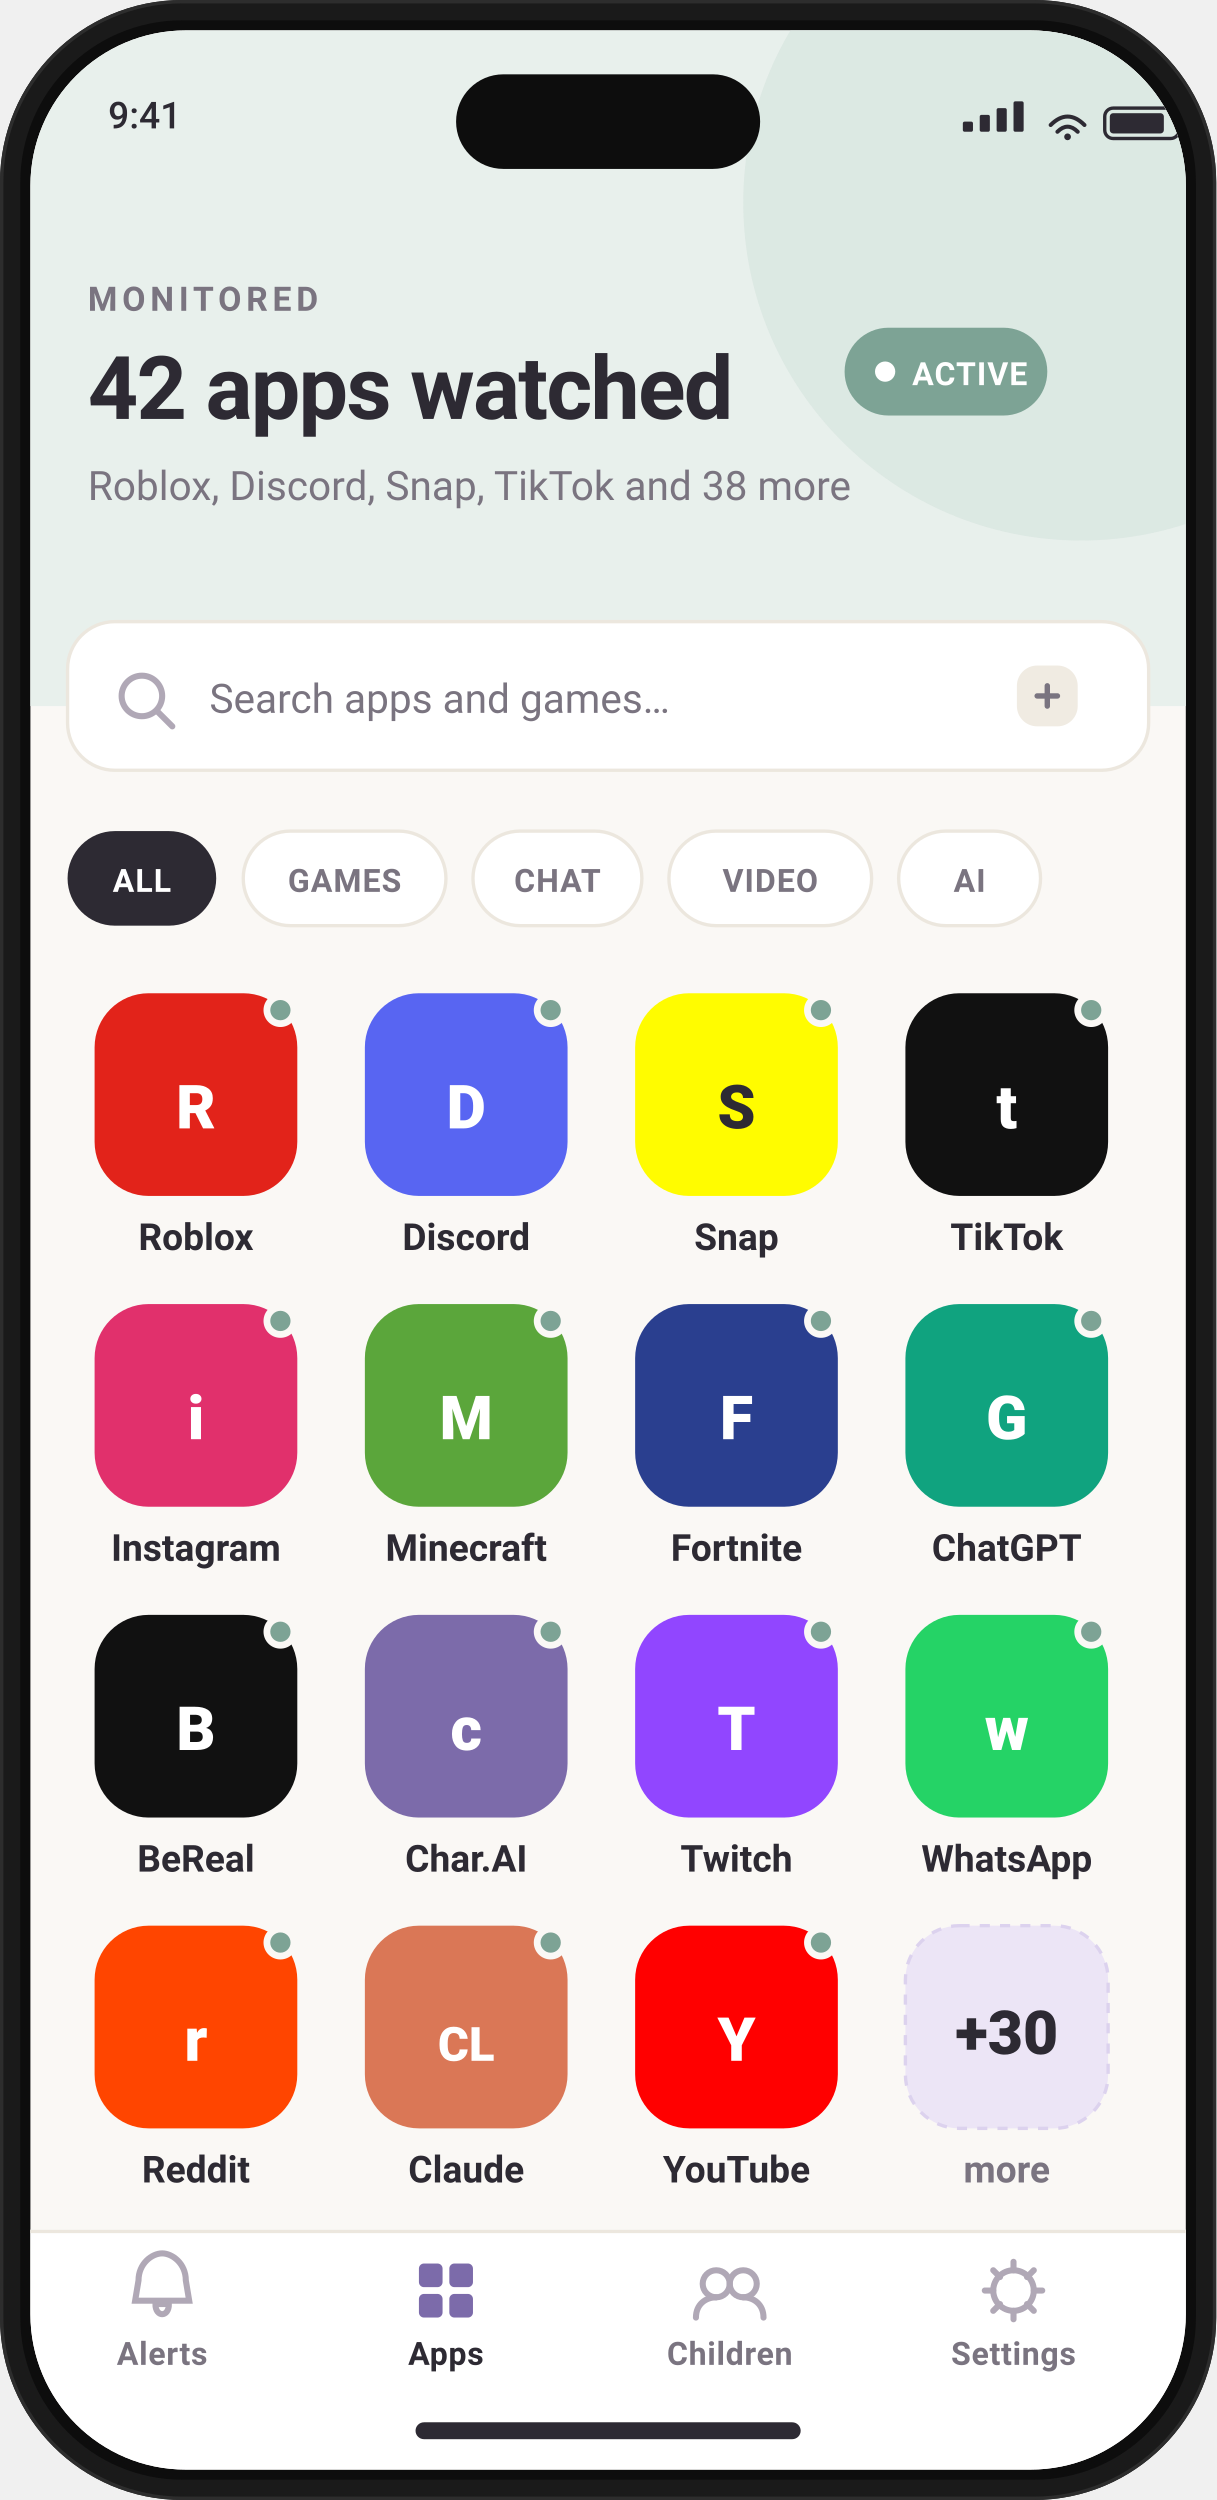
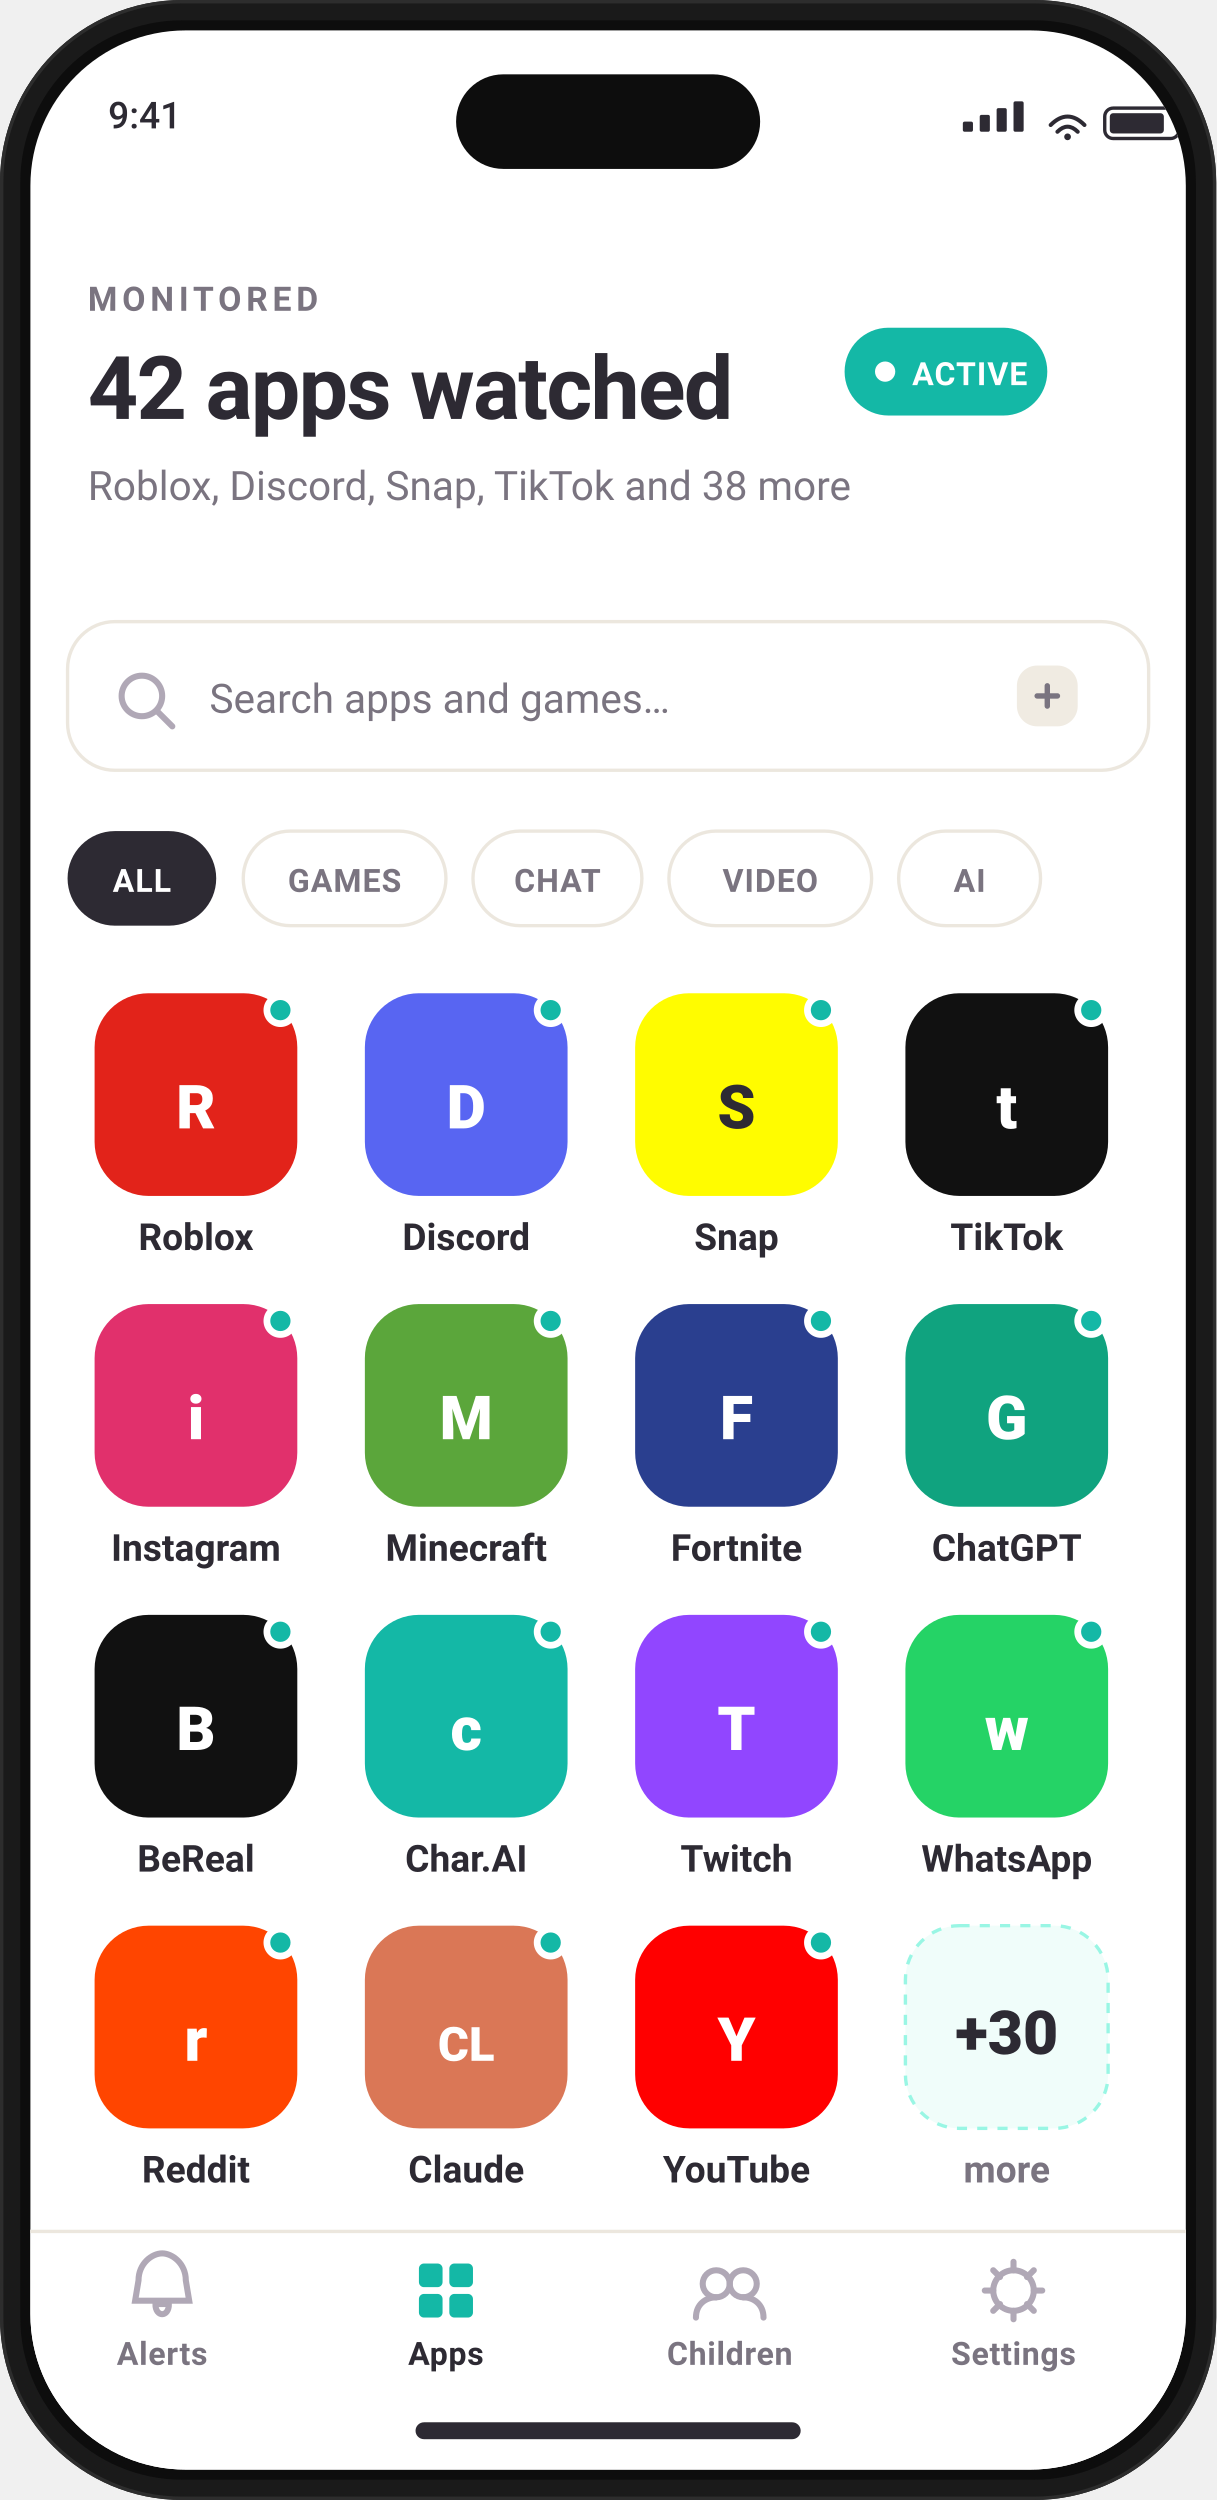
<svg xmlns="http://www.w3.org/2000/svg" viewBox="0 0 360 740" width="360" height="740">
  <style>
    text { font-family: -apple-system, BlinkMacSystemFont, "Segoe UI", Roboto, system-ui, sans-serif; fill: #2D2A33; }
    .muted { fill: #7A7480; }
    .invert { fill: #FFFFFF; }
    .h1 { font-size: 26px; font-weight: 700; letter-spacing: -0.5px; }
    .eyebrow { font-size: 10px; font-weight: 700; letter-spacing: 1.4px; }
    .body { font-size: 12px; font-weight: 400; }
    .small { font-size: 11px; font-weight: 500; }
    .label { font-size: 11px; font-weight: 600; }
    .pill { font-size: 9.5px; font-weight: 700; letter-spacing: 0.3px; }
    .tab { font-size: 9.5px; font-weight: 600; letter-spacing: 0.2px; }
    .mono { font-size: 18px; font-weight: 800; }
    .mono-sm { font-size: 14px; font-weight: 800; }
  </style>
  <defs>
    <clipPath id="screen">
      <rect x="9" y="9" width="342" height="722" rx="46" />
    </clipPath>
  </defs>
  <rect width="360" height="740" rx="54" fill="#1a1a1a" />
  <rect x="0.5" y="0.5" width="359" height="739" rx="53.5" fill="none" stroke="#2d2d2d" />
  <rect x="6" y="6" width="348" height="728" rx="48" fill="#0d0d0d" />
  <g clip-path="url(#screen)">
-     <rect x="9" y="9" width="342" height="722" fill="#FAF8F5" />
-     <rect x="9" y="9" width="342" height="200" fill="#E8F0EC" />
-     <circle cx="320" cy="60" r="100" fill="#D7E5DF" opacity="0.7" />
+     <rect x="9" y="9" width="342" height="722" fill="#FFFFFF" />
    <text x="32" y="38" class="small">9:41</text>
    <g transform="translate(285, 30)">
      <rect x="0" y="6" width="3" height="3" rx="0.5" fill="#2D2A33" />
      <rect x="5" y="4" width="3" height="5" rx="0.5" fill="#2D2A33" />
      <rect x="10" y="2" width="3" height="7" rx="0.5" fill="#2D2A33" />
      <rect x="15" y="0" width="3" height="9" rx="0.5" fill="#2D2A33" />
      <path d="M26,7 Q31,2 36,7 M28,9 Q31,6 34,9" fill="none" stroke="#2D2A33" stroke-width="1.2" stroke-linecap="round" />
      <circle cx="31" cy="10.5" r="1" fill="#2D2A33" />
      <rect x="42" y="2" width="22" height="9" rx="2.5" fill="none" stroke="#2D2A33" stroke-width="1" />
      <rect x="64.5" y="4.5" width="1.5" height="4" rx="0.5" fill="#2D2A33" />
      <rect x="43.5" y="3.5" width="16" height="6" rx="1" fill="#2D2A33" />
    </g>
    <rect x="135" y="22" width="90" height="28" rx="14" fill="#0d0d0d" />
    <text x="26" y="92" class="eyebrow muted">MONITORED</text>
    <text x="26" y="124" class="h1">42 apps watched</text>
    <text x="26" y="148" class="body muted">Roblox, Discord, Snap, TikTok and 38 more</text>
    <g transform="translate(280, 110)">
-       <rect x="-30" y="-13" width="60" height="26" rx="13" fill="#7DA395" />
+       <rect x="-30" y="-13" width="60" height="26" rx="13" fill="#14B8A6" />
      <circle cx="-18" cy="0" r="3" fill="#FFFFFF" />
      <text x="-10" y="4" class="pill invert">ACTIVE</text>
    </g>
    <g transform="translate(20, 184)">
      <rect width="320" height="44" rx="14" fill="#FFFFFF" stroke="#ECE7DE" />
      <circle cx="22" cy="22" r="6" fill="none" stroke="#B0A8B6" stroke-width="1.8" />
      <line x1="26.5" y1="26.5" x2="31" y2="31" stroke="#B0A8B6" stroke-width="1.8" stroke-linecap="round" />
      <text x="42" y="27" class="body muted">Search apps and games…</text>
      <g transform="translate(290, 22)">
        <rect x="-9" y="-9" width="18" height="18" rx="6" fill="#F0EBE2" />
        <path d="M-3,0 L3,0 M0,-3 L0,3" stroke="#7A7480" stroke-width="1.6" stroke-linecap="round" />
      </g>
    </g>
    <g transform="translate(20, 246)">
      <g>
        <rect width="44" height="28" rx="14" fill="#2D2A33" />
        <text x="22" y="18" class="pill invert" text-anchor="middle">ALL</text>
      </g>
      <g transform="translate(52, 0)">
        <rect width="60" height="28" rx="14" fill="#FFFFFF" stroke="#ECE7DE" />
        <text x="30" y="18" class="pill muted" text-anchor="middle">GAMES</text>
      </g>
      <g transform="translate(120, 0)">
        <rect width="50" height="28" rx="14" fill="#FFFFFF" stroke="#ECE7DE" />
        <text x="25" y="18" class="pill muted" text-anchor="middle">CHAT</text>
      </g>
      <g transform="translate(178, 0)">
        <rect width="60" height="28" rx="14" fill="#FFFFFF" stroke="#ECE7DE" />
        <text x="30" y="18" class="pill muted" text-anchor="middle">VIDEO</text>
      </g>
      <g transform="translate(246, 0)">
        <rect width="42" height="28" rx="14" fill="#FFFFFF" stroke="#ECE7DE" />
        <text x="21" y="18" class="pill muted" text-anchor="middle">AI</text>
      </g>
    </g>
    <g transform="translate(28, 294)">
      <rect width="60" height="60" rx="16" fill="#E2231A" />
      <text x="30" y="40" class="mono invert" text-anchor="middle">R</text>
-       <circle cx="55" cy="5" r="5" fill="#FAF8F5" />
-       <circle cx="55" cy="5" r="3" fill="#7DA395" />
+       <circle cx="55" cy="5" r="5" fill="#FFFFFF" />
+       <circle cx="55" cy="5" r="3" fill="#14B8A6" />
      <text x="30" y="76" class="label" text-anchor="middle">Roblox</text>
    </g>
    <g transform="translate(108, 294)">
      <rect width="60" height="60" rx="16" fill="#5865F2" />
      <text x="30" y="40" class="mono invert" text-anchor="middle">D</text>
-       <circle cx="55" cy="5" r="5" fill="#FAF8F5" />
-       <circle cx="55" cy="5" r="3" fill="#7DA395" />
+       <circle cx="55" cy="5" r="5" fill="#FFFFFF" />
+       <circle cx="55" cy="5" r="3" fill="#14B8A6" />
      <text x="30" y="76" class="label" text-anchor="middle">Discord</text>
    </g>
    <g transform="translate(188, 294)">
      <rect width="60" height="60" rx="16" fill="#FFFC00" />
      <text x="30" y="40" class="mono" text-anchor="middle">S</text>
-       <circle cx="55" cy="5" r="5" fill="#FAF8F5" />
-       <circle cx="55" cy="5" r="3" fill="#7DA395" />
+       <circle cx="55" cy="5" r="5" fill="#FFFFFF" />
+       <circle cx="55" cy="5" r="3" fill="#14B8A6" />
      <text x="30" y="76" class="label" text-anchor="middle">Snap</text>
    </g>
    <g transform="translate(268, 294)">
      <rect width="60" height="60" rx="16" fill="#111111" />
      <text x="30" y="40" class="mono invert" text-anchor="middle">t</text>
-       <circle cx="55" cy="5" r="5" fill="#FAF8F5" />
-       <circle cx="55" cy="5" r="3" fill="#7DA395" />
+       <circle cx="55" cy="5" r="5" fill="#FFFFFF" />
+       <circle cx="55" cy="5" r="3" fill="#14B8A6" />
      <text x="30" y="76" class="label" text-anchor="middle">TikTok</text>
    </g>
    <g transform="translate(28, 386)">
      <rect width="60" height="60" rx="16" fill="#E1306C" />
      <text x="30" y="40" class="mono invert" text-anchor="middle">i</text>
-       <circle cx="55" cy="5" r="5" fill="#FAF8F5" />
-       <circle cx="55" cy="5" r="3" fill="#7DA395" />
+       <circle cx="55" cy="5" r="5" fill="#FFFFFF" />
+       <circle cx="55" cy="5" r="3" fill="#14B8A6" />
      <text x="30" y="76" class="label" text-anchor="middle">Instagram</text>
    </g>
    <g transform="translate(108, 386)">
      <rect width="60" height="60" rx="16" fill="#5BA63B" />
      <text x="30" y="40" class="mono invert" text-anchor="middle">M</text>
-       <circle cx="55" cy="5" r="5" fill="#FAF8F5" />
-       <circle cx="55" cy="5" r="3" fill="#7DA395" />
+       <circle cx="55" cy="5" r="5" fill="#FFFFFF" />
+       <circle cx="55" cy="5" r="3" fill="#14B8A6" />
      <text x="30" y="76" class="label" text-anchor="middle">Minecraft</text>
    </g>
    <g transform="translate(188, 386)">
      <rect width="60" height="60" rx="16" fill="#2A3F8F" />
      <text x="30" y="40" class="mono invert" text-anchor="middle">F</text>
-       <circle cx="55" cy="5" r="5" fill="#FAF8F5" />
-       <circle cx="55" cy="5" r="3" fill="#7DA395" />
+       <circle cx="55" cy="5" r="5" fill="#FFFFFF" />
+       <circle cx="55" cy="5" r="3" fill="#14B8A6" />
      <text x="30" y="76" class="label" text-anchor="middle">Fortnite</text>
    </g>
    <g transform="translate(268, 386)">
      <rect width="60" height="60" rx="16" fill="#10A37F" />
      <text x="30" y="40" class="mono invert" text-anchor="middle">G</text>
-       <circle cx="55" cy="5" r="5" fill="#FAF8F5" />
-       <circle cx="55" cy="5" r="3" fill="#7DA395" />
+       <circle cx="55" cy="5" r="5" fill="#FFFFFF" />
+       <circle cx="55" cy="5" r="3" fill="#14B8A6" />
      <text x="30" y="76" class="label" text-anchor="middle">ChatGPT</text>
    </g>
    <g transform="translate(28, 478)">
      <rect width="60" height="60" rx="16" fill="#111111" />
      <text x="30" y="40" class="mono invert" text-anchor="middle">B</text>
-       <circle cx="55" cy="5" r="5" fill="#FAF8F5" />
-       <circle cx="55" cy="5" r="3" fill="#7DA395" />
+       <circle cx="55" cy="5" r="5" fill="#FFFFFF" />
+       <circle cx="55" cy="5" r="3" fill="#14B8A6" />
      <text x="30" y="76" class="label" text-anchor="middle">BeReal</text>
    </g>
    <g transform="translate(108, 478)">
-       <rect width="60" height="60" rx="16" fill="#7C6BAA" />
+       <rect width="60" height="60" rx="16" fill="#14B8A6" />
      <text x="30" y="40" class="mono invert" text-anchor="middle">c</text>
-       <circle cx="55" cy="5" r="5" fill="#FAF8F5" />
-       <circle cx="55" cy="5" r="3" fill="#7DA395" />
+       <circle cx="55" cy="5" r="5" fill="#FFFFFF" />
+       <circle cx="55" cy="5" r="3" fill="#14B8A6" />
      <text x="30" y="76" class="label" text-anchor="middle">Char.AI</text>
    </g>
    <g transform="translate(188, 478)">
      <rect width="60" height="60" rx="16" fill="#9146FF" />
      <text x="30" y="40" class="mono invert" text-anchor="middle">T</text>
-       <circle cx="55" cy="5" r="5" fill="#FAF8F5" />
-       <circle cx="55" cy="5" r="3" fill="#7DA395" />
+       <circle cx="55" cy="5" r="5" fill="#FFFFFF" />
+       <circle cx="55" cy="5" r="3" fill="#14B8A6" />
      <text x="30" y="76" class="label" text-anchor="middle">Twitch</text>
    </g>
    <g transform="translate(268, 478)">
      <rect width="60" height="60" rx="16" fill="#25D366" />
      <text x="30" y="40" class="mono invert" text-anchor="middle">w</text>
-       <circle cx="55" cy="5" r="5" fill="#FAF8F5" />
-       <circle cx="55" cy="5" r="3" fill="#7DA395" />
+       <circle cx="55" cy="5" r="5" fill="#FFFFFF" />
+       <circle cx="55" cy="5" r="3" fill="#14B8A6" />
      <text x="30" y="76" class="label" text-anchor="middle">WhatsApp</text>
    </g>
    <g transform="translate(28, 570)">
      <rect width="60" height="60" rx="16" fill="#FF4500" />
      <text x="30" y="40" class="mono invert" text-anchor="middle">r</text>
-       <circle cx="55" cy="5" r="5" fill="#FAF8F5" />
-       <circle cx="55" cy="5" r="3" fill="#7DA395" />
+       <circle cx="55" cy="5" r="5" fill="#FFFFFF" />
+       <circle cx="55" cy="5" r="3" fill="#14B8A6" />
      <text x="30" y="76" class="label" text-anchor="middle">Reddit</text>
    </g>
    <g transform="translate(108, 570)">
      <rect width="60" height="60" rx="16" fill="#DA7756" />
      <text x="30" y="40" class="mono-sm invert" text-anchor="middle">CL</text>
-       <circle cx="55" cy="5" r="5" fill="#FAF8F5" />
-       <circle cx="55" cy="5" r="3" fill="#7DA395" />
+       <circle cx="55" cy="5" r="5" fill="#FFFFFF" />
+       <circle cx="55" cy="5" r="3" fill="#14B8A6" />
      <text x="30" y="76" class="label" text-anchor="middle">Claude</text>
    </g>
    <g transform="translate(188, 570)">
      <rect width="60" height="60" rx="16" fill="#FF0000" />
      <text x="30" y="40" class="mono invert" text-anchor="middle">Y</text>
-       <circle cx="55" cy="5" r="5" fill="#FAF8F5" />
-       <circle cx="55" cy="5" r="3" fill="#7DA395" />
+       <circle cx="55" cy="5" r="5" fill="#FFFFFF" />
+       <circle cx="55" cy="5" r="3" fill="#14B8A6" />
      <text x="30" y="76" class="label" text-anchor="middle">YouTube</text>
    </g>
    <g transform="translate(268, 570)">
-       <rect width="60" height="60" rx="16" fill="#ECE5F6" stroke="#DCD2EE" stroke-dasharray="3 3" />
-       <text x="30" y="38" class="mono" fill="#7C6BAA" text-anchor="middle">+30</text>
+       <rect width="60" height="60" rx="16" fill="#F0FDFA" stroke="#99F6E4" stroke-dasharray="3 3" />
+       <text x="30" y="38" class="mono" fill="#14B8A6" text-anchor="middle">+30</text>
      <text x="30" y="76" class="label muted" text-anchor="middle">more</text>
    </g>
    <rect x="9" y="660" width="342" height="71" fill="#FFFFFF" />
    <rect x="9" y="660" width="342" height="1" fill="#ECE7DE" />
    <g transform="translate(48, 678)">
      <path d="M-7,-3 C-7,-8 -3,-11 0,-11 C3,-11 7,-8 7,-3 L8,3 L-8,3 Z" fill="none" stroke="#B0A8B6" stroke-width="1.8" />
      <path d="M-2,4 C-2,6 -1,7 0,7 C1,7 2,6 2,4 Z" fill="none" stroke="#B0A8B6" stroke-width="1.8" />
      <text y="22" class="tab muted" text-anchor="middle">Alerts</text>
    </g>
    <g transform="translate(132, 678)">
-       <rect x="-8" y="-8" width="7" height="7" rx="1.5" fill="#7C6BAA" />
-       <rect x="1" y="-8" width="7" height="7" rx="1.5" fill="#7C6BAA" />
-       <rect x="-8" y="1" width="7" height="7" rx="1.5" fill="#7C6BAA" />
-       <rect x="1" y="1" width="7" height="7" rx="1.5" fill="#7C6BAA" />
-       <text y="22" class="tab" fill="#7C6BAA" text-anchor="middle">Apps</text>
+       <rect x="-8" y="-8" width="7" height="7" rx="1.5" fill="#14B8A6" />
+       <rect x="1" y="-8" width="7" height="7" rx="1.5" fill="#14B8A6" />
+       <rect x="-8" y="1" width="7" height="7" rx="1.5" fill="#14B8A6" />
+       <rect x="1" y="1" width="7" height="7" rx="1.5" fill="#14B8A6" />
+       <text y="22" class="tab" fill="#14B8A6" text-anchor="middle">Apps</text>
    </g>
    <g transform="translate(216, 678)">
      <circle cx="-4" cy="-2" r="4" fill="none" stroke="#B0A8B6" stroke-width="1.8" />
      <circle cx="4" cy="-2" r="4" fill="none" stroke="#B0A8B6" stroke-width="1.8" />
      <path d="M-10,8 C-10,4 -7,2 -4,2 M10,8 C10,4 7,2 4,2" fill="none" stroke="#B0A8B6" stroke-width="1.8" stroke-linecap="round" />
      <text y="22" class="tab muted" text-anchor="middle">Children</text>
    </g>
    <g transform="translate(300, 678)">
      <circle r="6" fill="none" stroke="#B0A8B6" stroke-width="1.8" />
      <path d="M0,-8.5 L0,-6 M0,6 L0,8.5 M-8.5,0 L-6,0 M6,0 L8.5,0 M-6,-6 L-4,-4 M4,4 L6,6 M-6,6 L-4,4 M4,-4 L6,-6" stroke="#B0A8B6" stroke-width="1.8" stroke-linecap="round" />
      <text y="22" class="tab muted" text-anchor="middle">Settings</text>
    </g>
    <rect x="123" y="717" width="114" height="5" rx="2.5" fill="#2D2A33" />
  </g>
</svg>
